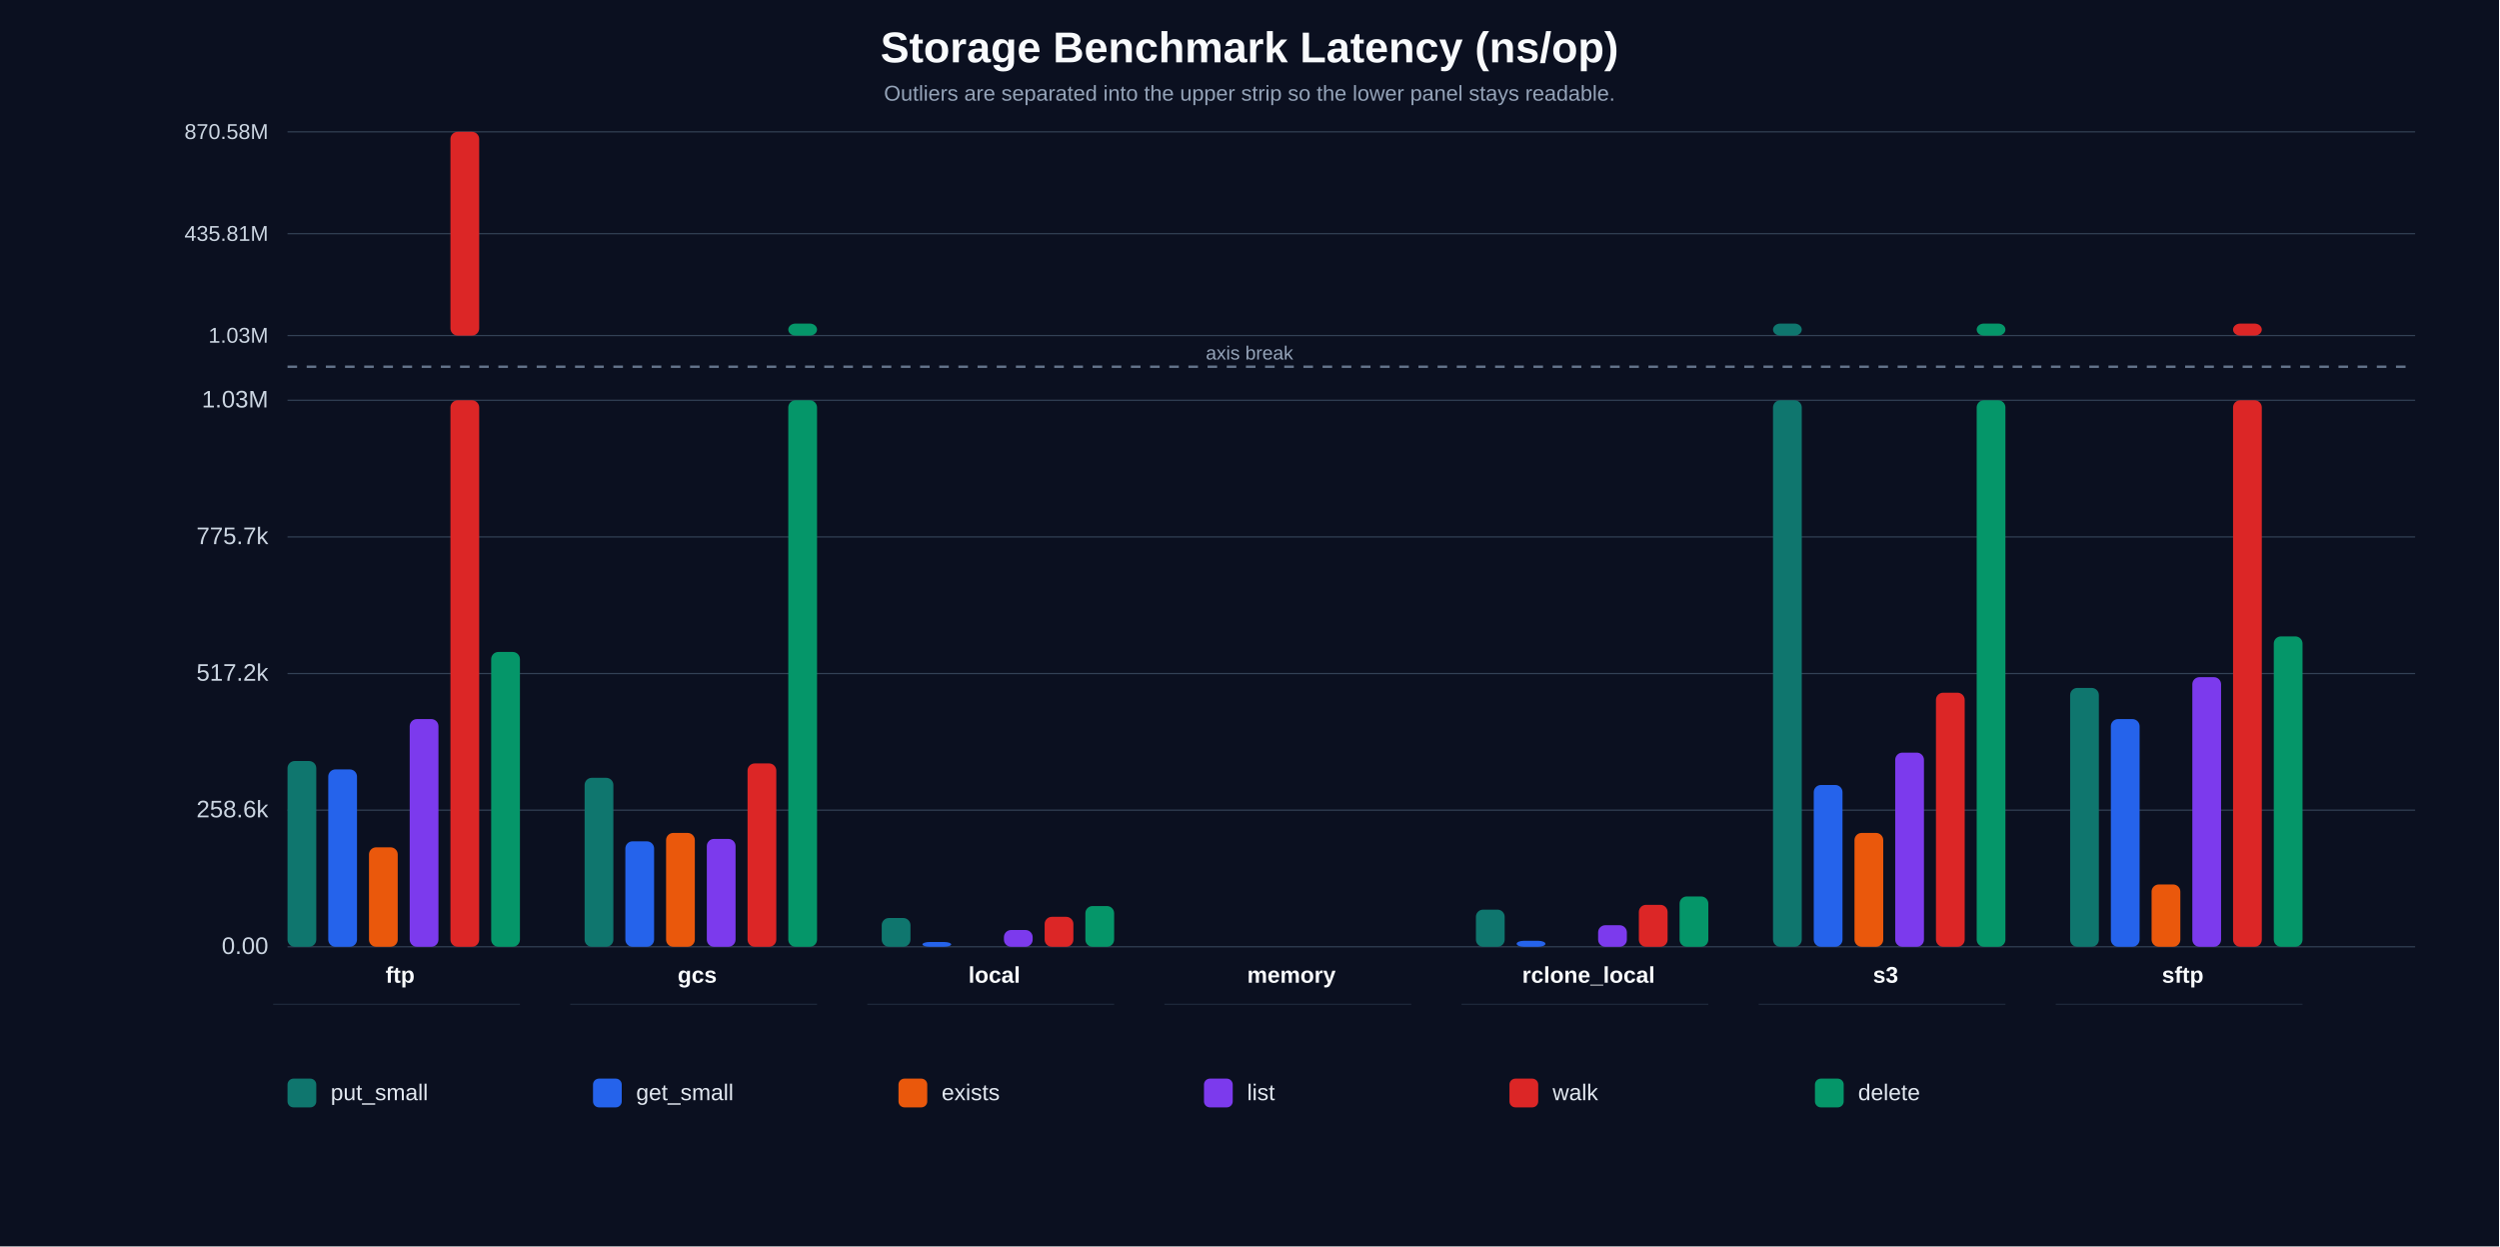
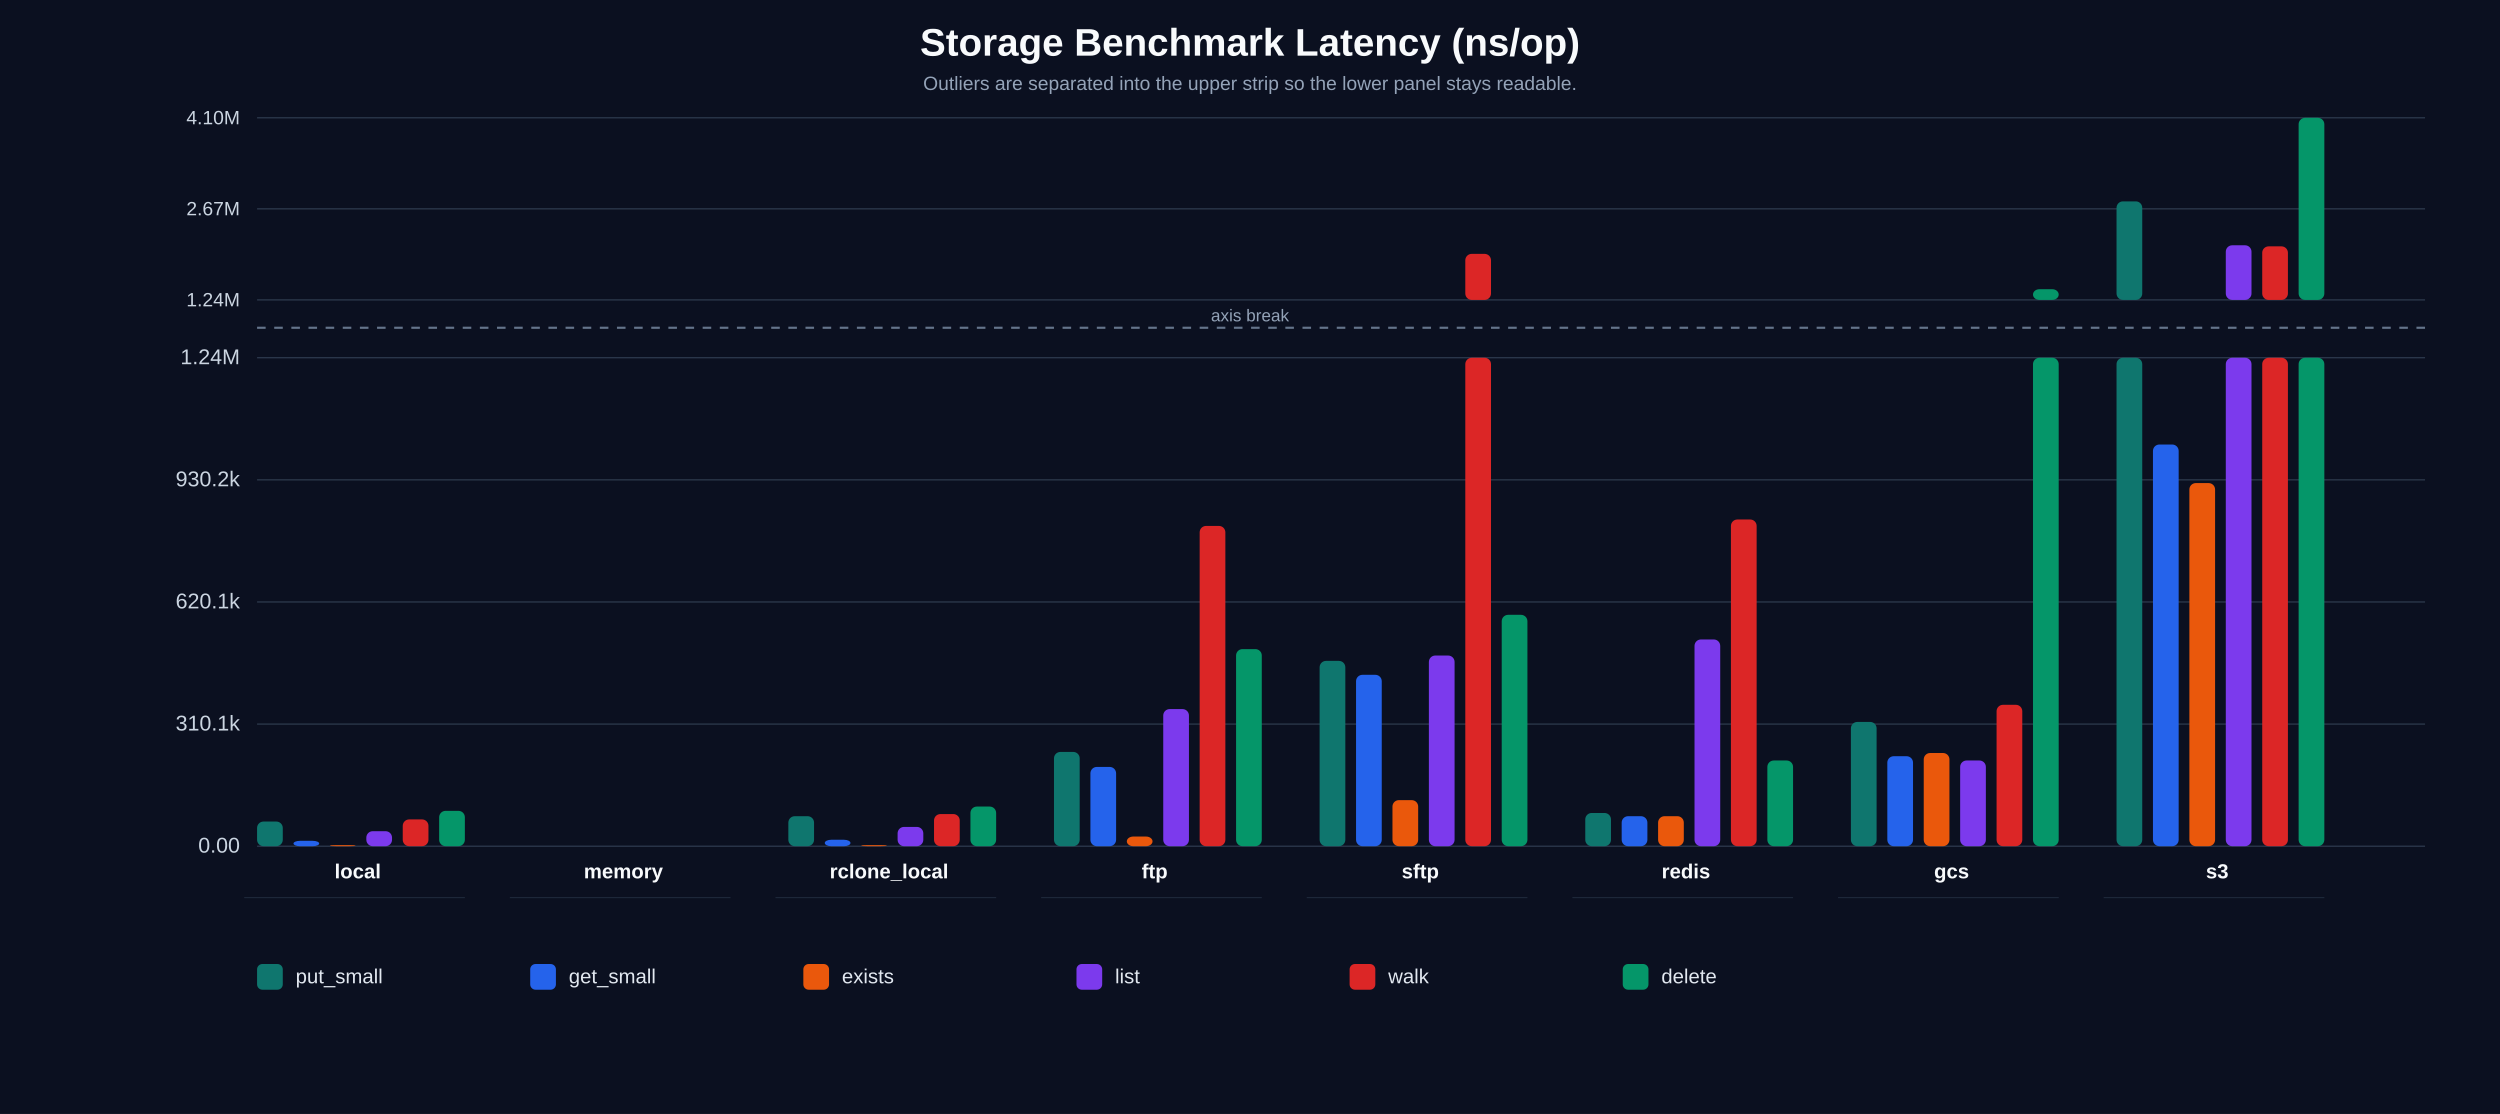
- <svg xmlns="http://www.w3.org/2000/svg" width="2086" height="1040" viewBox="0 0 2086 1040">
+ <svg xmlns="http://www.w3.org/2000/svg" width="2334" height="1040" viewBox="0 0 2334 1040">
  <rect width="100%" height="100%" fill="#0b1020" />
-   <text x="1043" y="52" text-anchor="middle" fill="#f8fafc" font-size="36" font-family="Arial, sans-serif" font-weight="700">Storage Benchmark Latency (ns/op)</text>
-   <text x="1043" y="84" text-anchor="middle" fill="#94a3b8" font-size="18" font-family="Arial, sans-serif">Outliers are separated into the upper strip so the lower panel stays readable.</text>
-   <line x1="240" y1="110" x2="2016" y2="110" stroke="#334155" stroke-width="1" />
-   <text x="224" y="116" fill="#cbd5e1" font-size="18" text-anchor="end" font-family="Arial, sans-serif">870.58M</text>
-   <line x1="240" y1="195" x2="2016" y2="195" stroke="#334155" stroke-width="1" />
-   <text x="224" y="201" fill="#cbd5e1" font-size="18" text-anchor="end" font-family="Arial, sans-serif">435.81M</text>
-   <line x1="240" y1="280" x2="2016" y2="280" stroke="#334155" stroke-width="1" />
-   <text x="224" y="286" fill="#cbd5e1" font-size="18" text-anchor="end" font-family="Arial, sans-serif">1.03M</text>
-   <line x1="240" y1="306" x2="2016" y2="306" stroke="#64748b" stroke-width="2" stroke-dasharray="8 8" />
-   <text x="1043" y="300" text-anchor="middle" fill="#94a3b8" font-size="16" font-family="Arial, sans-serif">axis break</text>
-   <line x1="240" y1="334" x2="2016" y2="334" stroke="#334155" stroke-width="1" />
-   <text x="224" y="340" fill="#cbd5e1" font-size="20" text-anchor="end" font-family="Arial, sans-serif">1.03M</text>
-   <line x1="240" y1="448" x2="2016" y2="448" stroke="#334155" stroke-width="1" />
-   <text x="224" y="454" fill="#cbd5e1" font-size="20" text-anchor="end" font-family="Arial, sans-serif">775.7k</text>
-   <line x1="240" y1="562" x2="2016" y2="562" stroke="#334155" stroke-width="1" />
-   <text x="224" y="568" fill="#cbd5e1" font-size="20" text-anchor="end" font-family="Arial, sans-serif">517.2k</text>
-   <line x1="240" y1="676" x2="2016" y2="676" stroke="#334155" stroke-width="1" />
-   <text x="224" y="682" fill="#cbd5e1" font-size="20" text-anchor="end" font-family="Arial, sans-serif">258.6k</text>
-   <line x1="240" y1="790" x2="2016" y2="790" stroke="#334155" stroke-width="1" />
+   <text x="1167" y="52" text-anchor="middle" fill="#f8fafc" font-size="36" font-family="Arial, sans-serif" font-weight="700">Storage Benchmark Latency (ns/op)</text>
+   <text x="1167" y="84" text-anchor="middle" fill="#94a3b8" font-size="18" font-family="Arial, sans-serif">Outliers are separated into the upper strip so the lower panel stays readable.</text>
+   <line x1="240" y1="110" x2="2264" y2="110" stroke="#334155" stroke-width="1" />
+   <text x="224" y="116" fill="#cbd5e1" font-size="18" text-anchor="end" font-family="Arial, sans-serif">4.10M</text>
+   <line x1="240" y1="195" x2="2264" y2="195" stroke="#334155" stroke-width="1" />
+   <text x="224" y="201" fill="#cbd5e1" font-size="18" text-anchor="end" font-family="Arial, sans-serif">2.67M</text>
+   <line x1="240" y1="280" x2="2264" y2="280" stroke="#334155" stroke-width="1" />
+   <text x="224" y="286" fill="#cbd5e1" font-size="18" text-anchor="end" font-family="Arial, sans-serif">1.24M</text>
+   <line x1="240" y1="306" x2="2264" y2="306" stroke="#64748b" stroke-width="2" stroke-dasharray="8 8" />
+   <text x="1167" y="300" text-anchor="middle" fill="#94a3b8" font-size="16" font-family="Arial, sans-serif">axis break</text>
+   <line x1="240" y1="334" x2="2264" y2="334" stroke="#334155" stroke-width="1" />
+   <text x="224" y="340" fill="#cbd5e1" font-size="20" text-anchor="end" font-family="Arial, sans-serif">1.24M</text>
+   <line x1="240" y1="448" x2="2264" y2="448" stroke="#334155" stroke-width="1" />
+   <text x="224" y="454" fill="#cbd5e1" font-size="20" text-anchor="end" font-family="Arial, sans-serif">930.2k</text>
+   <line x1="240" y1="562" x2="2264" y2="562" stroke="#334155" stroke-width="1" />
+   <text x="224" y="568" fill="#cbd5e1" font-size="20" text-anchor="end" font-family="Arial, sans-serif">620.1k</text>
+   <line x1="240" y1="676" x2="2264" y2="676" stroke="#334155" stroke-width="1" />
+   <text x="224" y="682" fill="#cbd5e1" font-size="20" text-anchor="end" font-family="Arial, sans-serif">310.1k</text>
+   <line x1="240" y1="790" x2="2264" y2="790" stroke="#334155" stroke-width="1" />
  <text x="224" y="796" fill="#cbd5e1" font-size="20" text-anchor="end" font-family="Arial, sans-serif">0.00</text>
-   <rect x="240" y="635" width="24" height="155" rx="6" fill="#0f766e" />
-   <rect x="274" y="642" width="24" height="148" rx="6" fill="#2563eb" />
-   <rect x="308" y="707" width="24" height="83" rx="6" fill="#ea580c" />
-   <rect x="342" y="600" width="24" height="190" rx="6" fill="#7c3aed" />
-   <rect x="376" y="334" width="24" height="456" rx="6" fill="#dc2626" />
-   <rect x="376" y="110" width="24" height="170" rx="6" fill="#dc2626" />
-   <rect x="410" y="544" width="24" height="246" rx="6" fill="#059669" />
-   <text x="334" y="820" fill="#f8fafc" font-size="19" text-anchor="middle" font-family="Arial, sans-serif" font-weight="700">ftp</text>
+   <rect x="240" y="767" width="24" height="23" rx="6" fill="#0f766e" />
+   <rect x="274" y="785" width="24" height="5" rx="6" fill="#2563eb" />
+   <rect x="308" y="789" width="24" height="1" rx="6" fill="#ea580c" />
+   <rect x="342" y="776" width="24" height="14" rx="6" fill="#7c3aed" />
+   <rect x="376" y="765" width="24" height="25" rx="6" fill="#dc2626" />
+   <rect x="410" y="757" width="24" height="33" rx="6" fill="#059669" />
+   <text x="334" y="820" fill="#f8fafc" font-size="19" text-anchor="middle" font-family="Arial, sans-serif" font-weight="700">local</text>
  <line x1="228" y1="838" x2="434" y2="838" stroke="#1e293b" stroke-width="1" />
-   <rect x="488" y="649" width="24" height="141" rx="6" fill="#0f766e" />
-   <rect x="522" y="702" width="24" height="88" rx="6" fill="#2563eb" />
-   <rect x="556" y="695" width="24" height="95" rx="6" fill="#ea580c" />
-   <rect x="590" y="700" width="24" height="90" rx="6" fill="#7c3aed" />
-   <rect x="624" y="637" width="24" height="153" rx="6" fill="#dc2626" />
-   <rect x="658" y="334" width="24" height="456" rx="6" fill="#059669" />
-   <rect x="658" y="270" width="24" height="10" rx="6" fill="#059669" />
-   <text x="582" y="820" fill="#f8fafc" font-size="19" text-anchor="middle" font-family="Arial, sans-serif" font-weight="700">gcs</text>
+   <rect x="488" y="790" width="24" height="0" rx="6" fill="#0f766e" />
+   <rect x="522" y="790" width="24" height="0" rx="6" fill="#2563eb" />
+   <rect x="556" y="790" width="24" height="0" rx="6" fill="#ea580c" />
+   <rect x="590" y="790" width="24" height="0" rx="6" fill="#7c3aed" />
+   <rect x="624" y="790" width="24" height="0" rx="6" fill="#dc2626" />
+   <rect x="658" y="790" width="24" height="0" rx="6" fill="#059669" />
+   <text x="582" y="820" fill="#f8fafc" font-size="19" text-anchor="middle" font-family="Arial, sans-serif" font-weight="700">memory</text>
  <line x1="476" y1="838" x2="682" y2="838" stroke="#1e293b" stroke-width="1" />
-   <rect x="736" y="766" width="24" height="24" rx="6" fill="#0f766e" />
-   <rect x="770" y="786" width="24" height="4" rx="6" fill="#2563eb" />
-   <rect x="804" y="790" width="24" height="0" rx="6" fill="#ea580c" />
-   <rect x="838" y="776" width="24" height="14" rx="6" fill="#7c3aed" />
-   <rect x="872" y="765" width="24" height="25" rx="6" fill="#dc2626" />
-   <rect x="906" y="756" width="24" height="34" rx="6" fill="#059669" />
-   <text x="830" y="820" fill="#f8fafc" font-size="19" text-anchor="middle" font-family="Arial, sans-serif" font-weight="700">local</text>
+   <rect x="736" y="762" width="24" height="28" rx="6" fill="#0f766e" />
+   <rect x="770" y="784" width="24" height="6" rx="6" fill="#2563eb" />
+   <rect x="804" y="789" width="24" height="1" rx="6" fill="#ea580c" />
+   <rect x="838" y="772" width="24" height="18" rx="6" fill="#7c3aed" />
+   <rect x="872" y="760" width="24" height="30" rx="6" fill="#dc2626" />
+   <rect x="906" y="753" width="24" height="37" rx="6" fill="#059669" />
+   <text x="830" y="820" fill="#f8fafc" font-size="19" text-anchor="middle" font-family="Arial, sans-serif" font-weight="700">rclone_local</text>
  <line x1="724" y1="838" x2="930" y2="838" stroke="#1e293b" stroke-width="1" />
-   <rect x="984" y="790" width="24" height="0" rx="6" fill="#0f766e" />
-   <rect x="1018" y="790" width="24" height="0" rx="6" fill="#2563eb" />
-   <rect x="1052" y="790" width="24" height="0" rx="6" fill="#ea580c" />
-   <rect x="1086" y="790" width="24" height="0" rx="6" fill="#7c3aed" />
-   <rect x="1120" y="790" width="24" height="0" rx="6" fill="#dc2626" />
-   <rect x="1154" y="790" width="24" height="0" rx="6" fill="#059669" />
-   <text x="1078" y="820" fill="#f8fafc" font-size="19" text-anchor="middle" font-family="Arial, sans-serif" font-weight="700">memory</text>
+   <rect x="984" y="702" width="24" height="88" rx="6" fill="#0f766e" />
+   <rect x="1018" y="716" width="24" height="74" rx="6" fill="#2563eb" />
+   <rect x="1052" y="781" width="24" height="9" rx="6" fill="#ea580c" />
+   <rect x="1086" y="662" width="24" height="128" rx="6" fill="#7c3aed" />
+   <rect x="1120" y="491" width="24" height="299" rx="6" fill="#dc2626" />
+   <rect x="1154" y="606" width="24" height="184" rx="6" fill="#059669" />
+   <text x="1078" y="820" fill="#f8fafc" font-size="19" text-anchor="middle" font-family="Arial, sans-serif" font-weight="700">ftp</text>
  <line x1="972" y1="838" x2="1178" y2="838" stroke="#1e293b" stroke-width="1" />
-   <rect x="1232" y="759" width="24" height="31" rx="6" fill="#0f766e" />
-   <rect x="1266" y="785" width="24" height="5" rx="6" fill="#2563eb" />
-   <rect x="1300" y="790" width="24" height="0" rx="6" fill="#ea580c" />
-   <rect x="1334" y="772" width="24" height="18" rx="6" fill="#7c3aed" />
-   <rect x="1368" y="755" width="24" height="35" rx="6" fill="#dc2626" />
-   <rect x="1402" y="748" width="24" height="42" rx="6" fill="#059669" />
-   <text x="1326" y="820" fill="#f8fafc" font-size="19" text-anchor="middle" font-family="Arial, sans-serif" font-weight="700">rclone_local</text>
+   <rect x="1232" y="617" width="24" height="173" rx="6" fill="#0f766e" />
+   <rect x="1266" y="630" width="24" height="160" rx="6" fill="#2563eb" />
+   <rect x="1300" y="747" width="24" height="43" rx="6" fill="#ea580c" />
+   <rect x="1334" y="612" width="24" height="178" rx="6" fill="#7c3aed" />
+   <rect x="1368" y="334" width="24" height="456" rx="6" fill="#dc2626" />
+   <rect x="1368" y="237" width="24" height="43" rx="6" fill="#dc2626" />
+   <rect x="1402" y="574" width="24" height="216" rx="6" fill="#059669" />
+   <text x="1326" y="820" fill="#f8fafc" font-size="19" text-anchor="middle" font-family="Arial, sans-serif" font-weight="700">sftp</text>
  <line x1="1220" y1="838" x2="1426" y2="838" stroke="#1e293b" stroke-width="1" />
-   <rect x="1480" y="334" width="24" height="456" rx="6" fill="#0f766e" />
-   <rect x="1480" y="270" width="24" height="10" rx="6" fill="#0f766e" />
-   <rect x="1514" y="655" width="24" height="135" rx="6" fill="#2563eb" />
-   <rect x="1548" y="695" width="24" height="95" rx="6" fill="#ea580c" />
-   <rect x="1582" y="628" width="24" height="162" rx="6" fill="#7c3aed" />
-   <rect x="1616" y="578" width="24" height="212" rx="6" fill="#dc2626" />
-   <rect x="1650" y="334" width="24" height="456" rx="6" fill="#059669" />
-   <rect x="1650" y="270" width="24" height="10" rx="6" fill="#059669" />
-   <text x="1574" y="820" fill="#f8fafc" font-size="19" text-anchor="middle" font-family="Arial, sans-serif" font-weight="700">s3</text>
+   <rect x="1480" y="759" width="24" height="31" rx="6" fill="#0f766e" />
+   <rect x="1514" y="762" width="24" height="28" rx="6" fill="#2563eb" />
+   <rect x="1548" y="762" width="24" height="28" rx="6" fill="#ea580c" />
+   <rect x="1582" y="597" width="24" height="193" rx="6" fill="#7c3aed" />
+   <rect x="1616" y="485" width="24" height="305" rx="6" fill="#dc2626" />
+   <rect x="1650" y="710" width="24" height="80" rx="6" fill="#059669" />
+   <text x="1574" y="820" fill="#f8fafc" font-size="19" text-anchor="middle" font-family="Arial, sans-serif" font-weight="700">redis</text>
  <line x1="1468" y1="838" x2="1674" y2="838" stroke="#1e293b" stroke-width="1" />
-   <rect x="1728" y="574" width="24" height="216" rx="6" fill="#0f766e" />
-   <rect x="1762" y="600" width="24" height="190" rx="6" fill="#2563eb" />
-   <rect x="1796" y="738" width="24" height="52" rx="6" fill="#ea580c" />
-   <rect x="1830" y="565" width="24" height="225" rx="6" fill="#7c3aed" />
-   <rect x="1864" y="334" width="24" height="456" rx="6" fill="#dc2626" />
-   <rect x="1864" y="270" width="24" height="10" rx="6" fill="#dc2626" />
-   <rect x="1898" y="531" width="24" height="259" rx="6" fill="#059669" />
-   <text x="1822" y="820" fill="#f8fafc" font-size="19" text-anchor="middle" font-family="Arial, sans-serif" font-weight="700">sftp</text>
+   <rect x="1728" y="674" width="24" height="116" rx="6" fill="#0f766e" />
+   <rect x="1762" y="706" width="24" height="84" rx="6" fill="#2563eb" />
+   <rect x="1796" y="703" width="24" height="87" rx="6" fill="#ea580c" />
+   <rect x="1830" y="710" width="24" height="80" rx="6" fill="#7c3aed" />
+   <rect x="1864" y="658" width="24" height="132" rx="6" fill="#dc2626" />
+   <rect x="1898" y="334" width="24" height="456" rx="6" fill="#059669" />
+   <rect x="1898" y="270" width="24" height="10" rx="6" fill="#059669" />
+   <text x="1822" y="820" fill="#f8fafc" font-size="19" text-anchor="middle" font-family="Arial, sans-serif" font-weight="700">gcs</text>
  <line x1="1716" y1="838" x2="1922" y2="838" stroke="#1e293b" stroke-width="1" />
+   <rect x="1976" y="334" width="24" height="456" rx="6" fill="#0f766e" />
+   <rect x="1976" y="188" width="24" height="92" rx="6" fill="#0f766e" />
+   <rect x="2010" y="415" width="24" height="375" rx="6" fill="#2563eb" />
+   <rect x="2044" y="451" width="24" height="339" rx="6" fill="#ea580c" />
+   <rect x="2078" y="334" width="24" height="456" rx="6" fill="#7c3aed" />
+   <rect x="2078" y="229" width="24" height="51" rx="6" fill="#7c3aed" />
+   <rect x="2112" y="334" width="24" height="456" rx="6" fill="#dc2626" />
+   <rect x="2112" y="230" width="24" height="50" rx="6" fill="#dc2626" />
+   <rect x="2146" y="334" width="24" height="456" rx="6" fill="#059669" />
+   <rect x="2146" y="110" width="24" height="170" rx="6" fill="#059669" />
+   <text x="2070" y="820" fill="#f8fafc" font-size="19" text-anchor="middle" font-family="Arial, sans-serif" font-weight="700">s3</text>
+   <line x1="1964" y1="838" x2="2170" y2="838" stroke="#1e293b" stroke-width="1" />
  <rect x="240" y="900" width="24" height="24" rx="5" fill="#0f766e" />
  <text x="276" y="918" fill="#e2e8f0" font-size="19" font-family="Arial, sans-serif">put_small</text>
  <rect x="495" y="900" width="24" height="24" rx="5" fill="#2563eb" />
  <text x="531" y="918" fill="#e2e8f0" font-size="19" font-family="Arial, sans-serif">get_small</text>
  <rect x="750" y="900" width="24" height="24" rx="5" fill="#ea580c" />
  <text x="786" y="918" fill="#e2e8f0" font-size="19" font-family="Arial, sans-serif">exists</text>
  <rect x="1005" y="900" width="24" height="24" rx="5" fill="#7c3aed" />
  <text x="1041" y="918" fill="#e2e8f0" font-size="19" font-family="Arial, sans-serif">list</text>
  <rect x="1260" y="900" width="24" height="24" rx="5" fill="#dc2626" />
  <text x="1296" y="918" fill="#e2e8f0" font-size="19" font-family="Arial, sans-serif">walk</text>
  <rect x="1515" y="900" width="24" height="24" rx="5" fill="#059669" />
  <text x="1551" y="918" fill="#e2e8f0" font-size="19" font-family="Arial, sans-serif">delete</text>
</svg>
